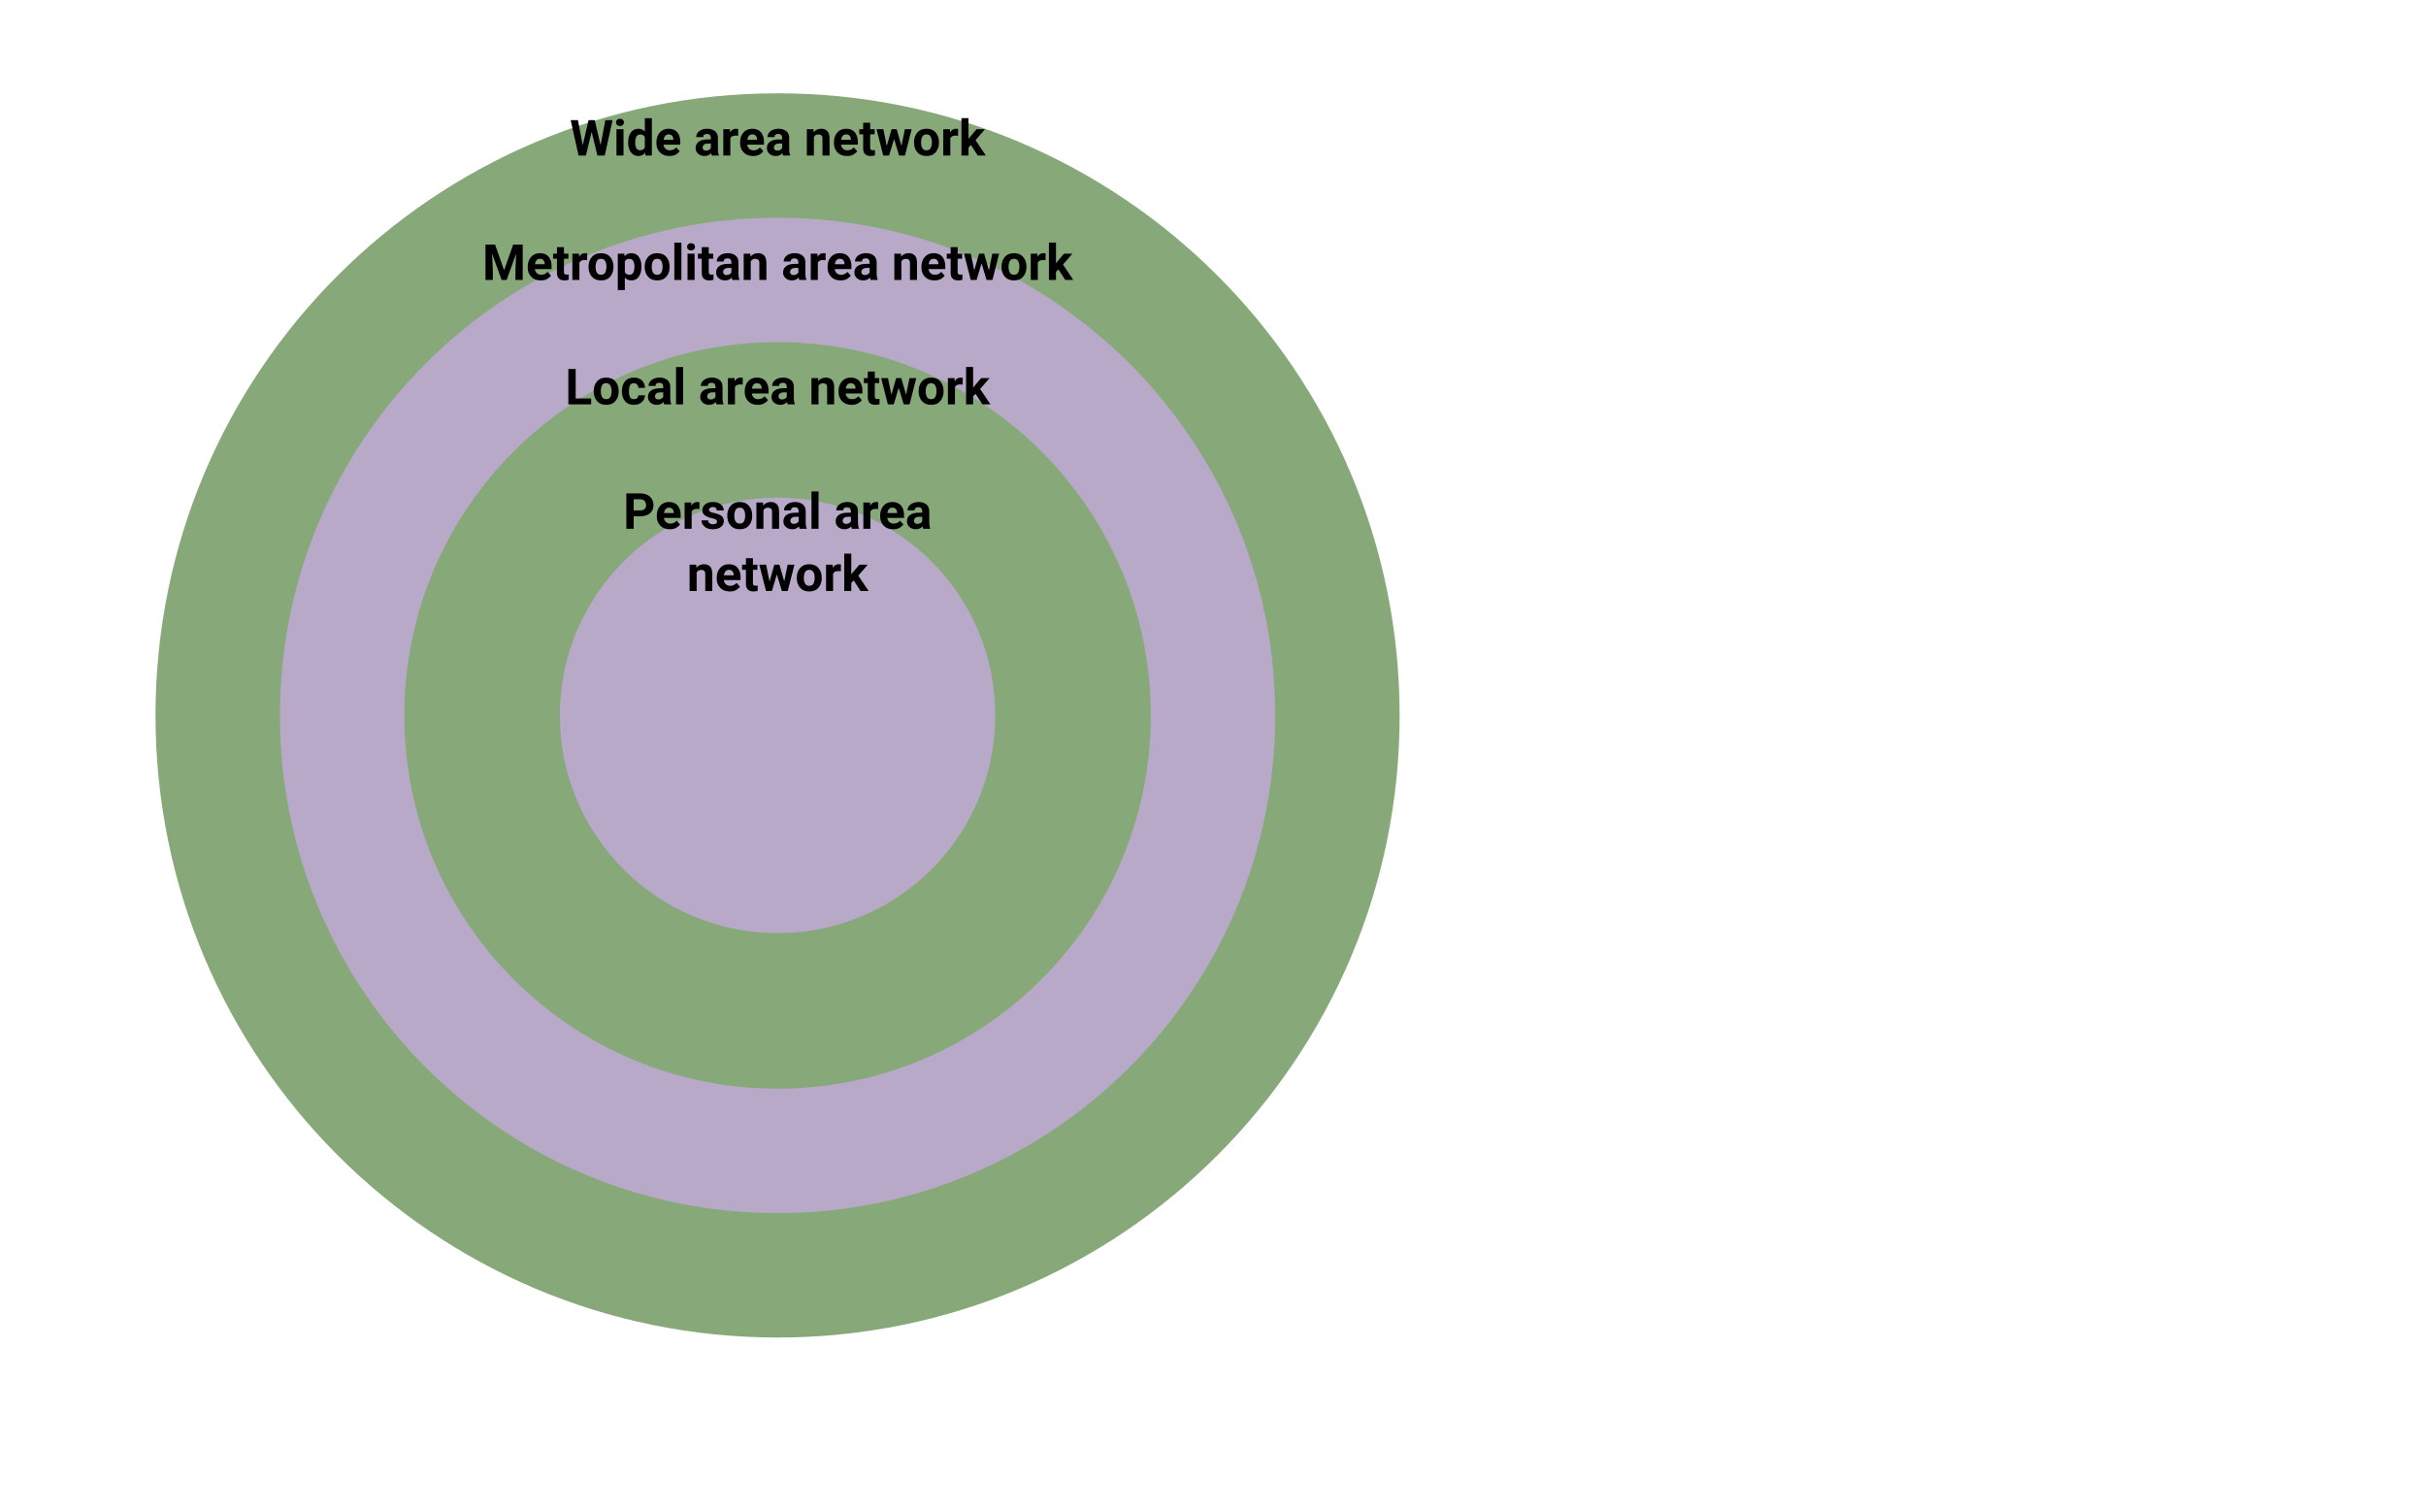
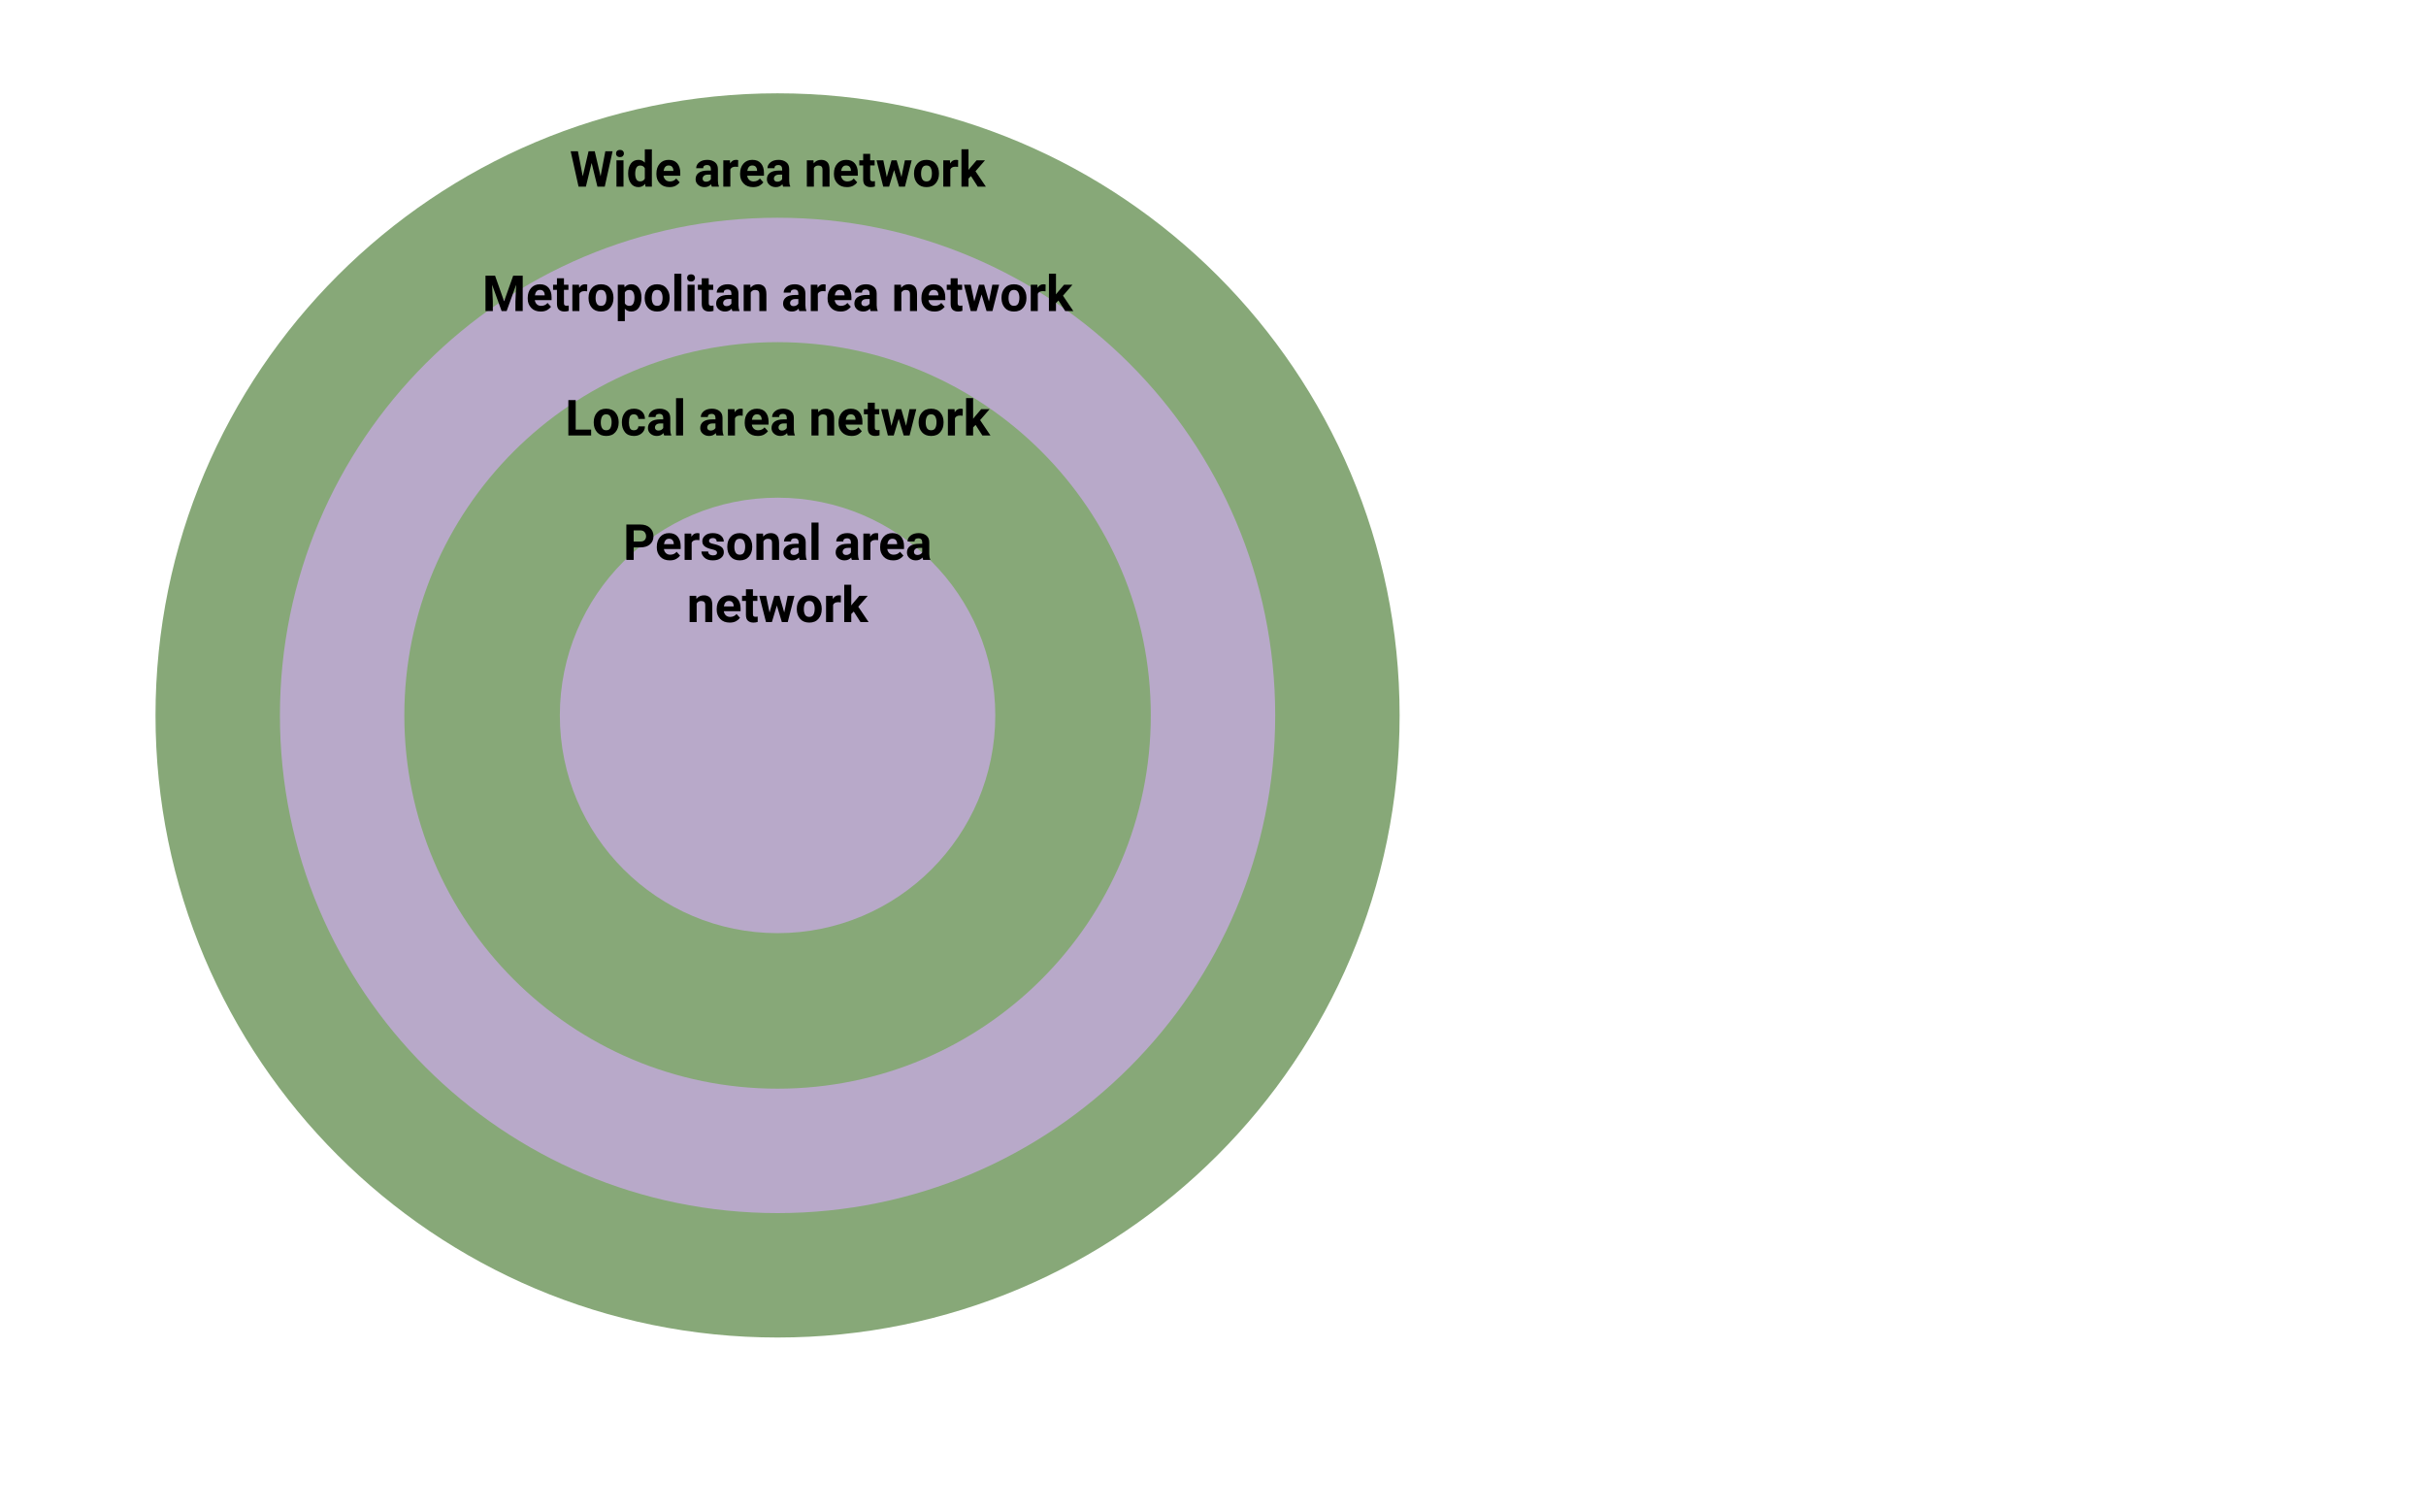
<svg xmlns="http://www.w3.org/2000/svg" width="780" height="486" viewBox="0 0 780 486" role="img" aria-labelledby="t d">
  <defs>
    <marker id="as" markerWidth="9" markerHeight="9" refX="8" refY="4.5" orient="auto">
      <path d="M0,0 L9,4.5 L0,9 Z" fill="#87A878" />
    </marker>
    <marker id="al" markerWidth="9" markerHeight="9" refX="8" refY="4.5" orient="auto">
      <path d="M0,0 L9,4.5 L0,9 Z" fill="#B8A9C9" />
    </marker>
  </defs>
  <style>
 text{font-family:'Segoe UI',system-ui,-apple-system,Roboto,Arial,sans-serif}
 .dev{fill:#87A878;fill-opacity:.18;stroke:#87A878;stroke-width:2}
 .host{fill:#B8A9C9;fill-opacity:.18;stroke:#B8A9C9;stroke-width:2}
 .dim{fill:#B8A9C9;fill-opacity:.07;stroke:#B8A9C9;stroke-width:2;stroke-dasharray:7 5}
 .ext{fill:#B8A9C9;fill-opacity:.07;stroke:#B8A9C9;stroke-width:2;stroke-dasharray:7 5}
 .chip{fill:#87A878;fill-opacity:.12;stroke:none}
 .chipl{fill:#B8A9C9;fill-opacity:.12;stroke:none}
 .nd{font-size:16px;font-weight:600;fill:##000000}
 .nh{font-size:16px;font-weight:600;fill:##000000}
 .el{font-size:12px;fill:#87A878}
 .elh{font-size:12px;fill:#B8A9C9}
 .note{font-size:12.5px;fill:#B8A9C9}
 .nt{font-size:13px;font-weight:600;fill:#B8A9C9}
</style>
  <circle cx="250" cy="230" r="200" fill="#87A878" />
  <circle cx="250" cy="230" r="160" fill="#B8A9C9" />
  <circle cx="250" cy="230" r="120" fill="#87A878" />
  <circle cx="250" cy="230" r="70" fill="#B8A9C9" />
  <g text-anchor="middle" font-size="13.5" font-weight="600">
-     <text class="nd" x="250" y="50" font-size="13">Wide area network</text>
-     <text class="nh" x="250" y="90" font-size="13">Metropolitan area network</text>
-     <text class="nd" x="250" y="130" font-size="13">Local area network</text>
-     <text class="nh" x="250" y="170" font-size="15">Personal area</text>
-     <text class="nh" x="250" y="190" font-size="15">network</text>
+     <text class="nd" x="250" y="60" font-size="13">Wide area network</text>
+     <text class="nh" x="250" y="100" font-size="13">Metropolitan area network</text>
+     <text class="nd" x="250" y="140" font-size="13">Local area network</text>
+     <text class="nh" x="250" y="180" font-size="15">Personal area</text>
+     <text class="nh" x="250" y="200" font-size="15">network</text>
  </g>
</svg>
